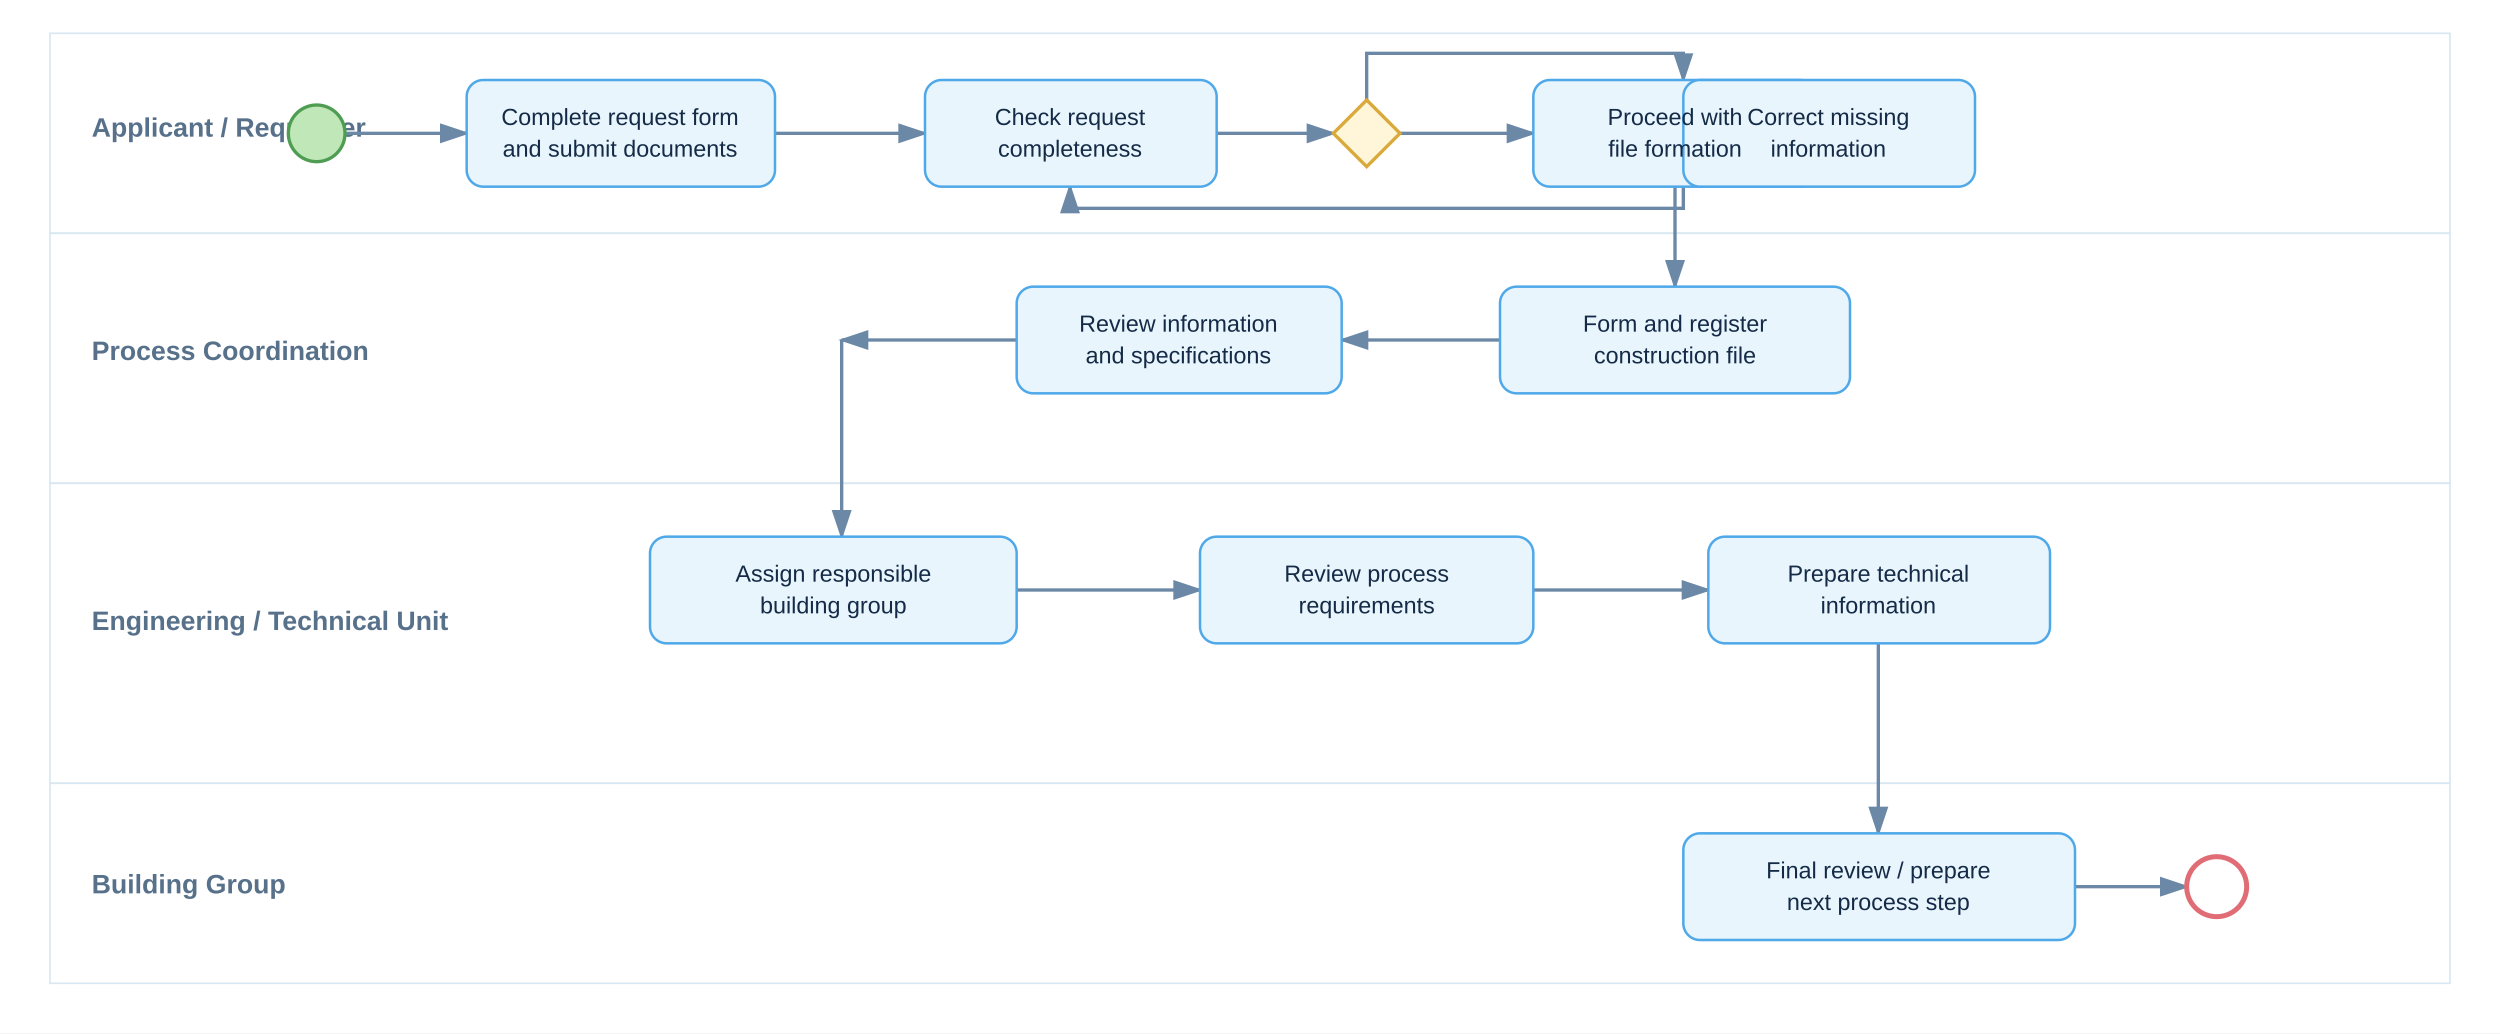
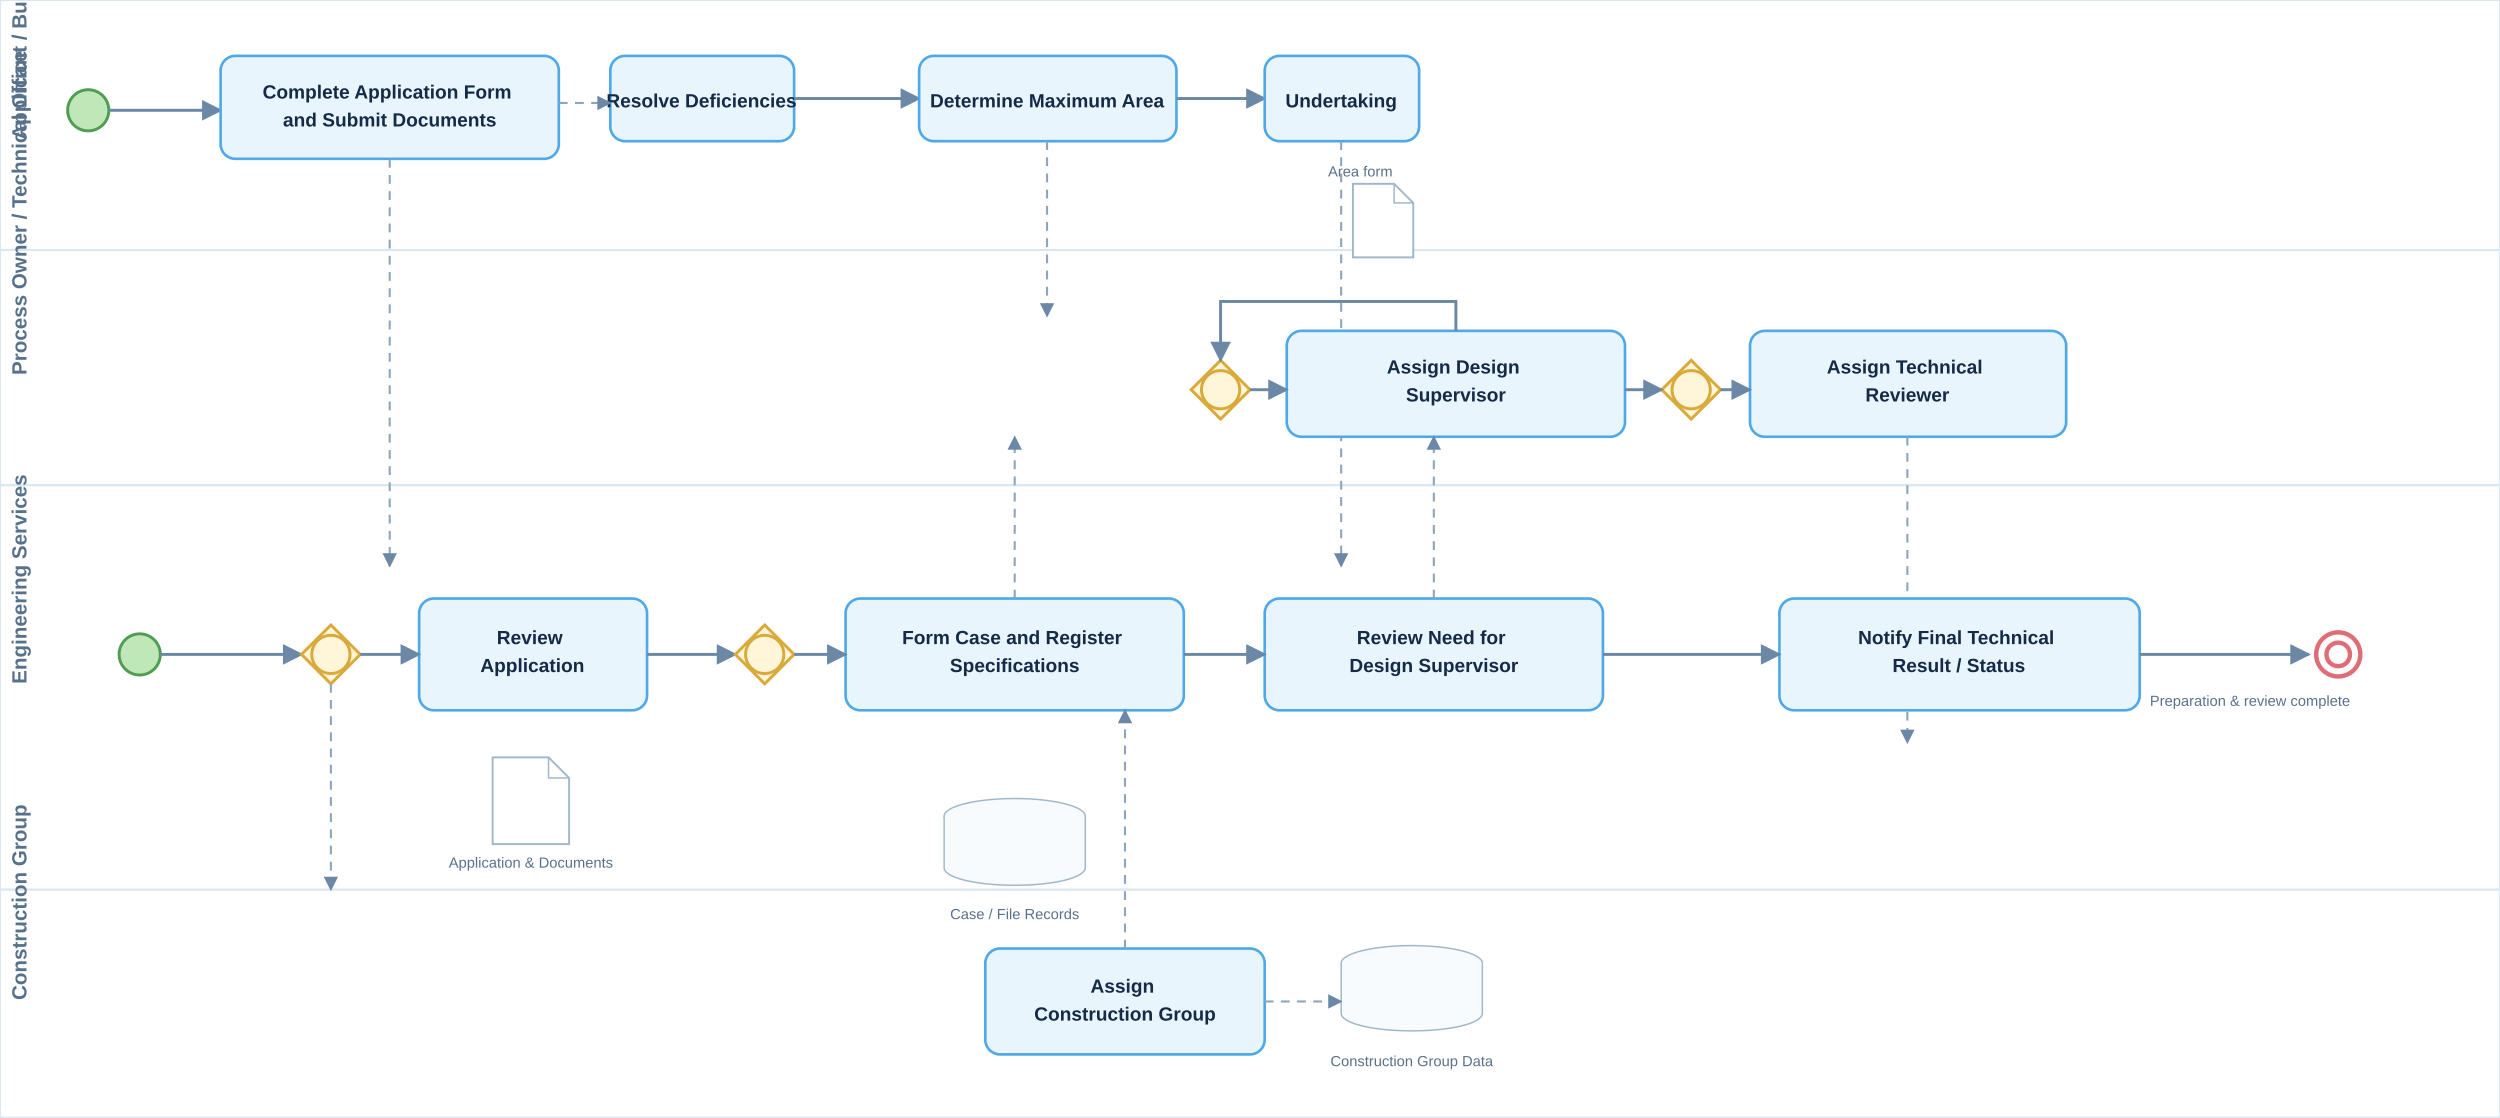
- <svg xmlns="http://www.w3.org/2000/svg" viewBox="0 0 1500 620" role="img" aria-labelledby="title desc">
+ <svg xmlns="http://www.w3.org/2000/svg" width="1700" height="760" viewBox="0 0 1700 760" role="img" aria-labelledby="title desc">
  <defs>
-     <marker id="arrow" markerWidth="10" markerHeight="10" refX="8" refY="3" orient="auto">
-       <path d="M0,0 L9,3 L0,6 Z" fill="#6B88A6" />
+     <marker id="arrow" viewBox="0 0 10 10" refX="9" refY="5" markerWidth="7" markerHeight="7" orient="auto">
+       <path d="M0 0 L10 5 L0 10z" fill="#6B88A6" />
    </marker>
+     <style>
+ .lane{fill:#fff;stroke:#D8E7F1;stroke-width:1.4}.label{font:600 14px Arial,sans-serif;fill:#58718B}.task{fill:#E8F5FD;stroke:#4FA8E8;stroke-width:1.8}.txt{font:600 13px Arial,sans-serif;fill:#142A46;text-anchor:middle}.small{font:500 10px Arial,sans-serif;fill:#58718B;text-anchor:middle}.flow{stroke:#6B88A6;stroke-width:2;fill:none;marker-end:url(#arrow)}.msg{stroke:#8AA5BC;stroke-width:1.4;stroke-dasharray:6 5;fill:none;marker-end:url(#arrow)}.gateway{fill:#FFF5D8;stroke:#D9A93A;stroke-width:2}.start{fill:#BFE7B8;stroke:#4E9D52;stroke-width:2}.end{fill:#fff;stroke:#E06C75;stroke-width:3}.doc{fill:#fff;stroke:#9FB7C9;stroke-width:1.3}
+ </style>
  </defs>
-   <rect width="1500" height="620" fill="#fff" />
-   <g fill="#fff" stroke="#D8E7F1">
-     <rect x="30" y="20" width="1440" height="120" />
-     <rect x="30" y="140" width="1440" height="150" />
-     <rect x="30" y="290" width="1440" height="180" />
-     <rect x="30" y="470" width="1440" height="120" />
-   </g>
-   <g fill="#58718B" font-family="Arial,sans-serif" font-size="16" font-weight="600">
-     <text x="55" y="82">Applicant / Requester</text>
-     <text x="55" y="216">Process Coordination</text>
-     <text x="55" y="378">Engineering / Technical Unit</text>
-     <text x="55" y="536">Building Group</text>
-   </g>
-   <g stroke="#6B88A6" stroke-width="2" fill="none" marker-end="url(#arrow)">
-     <line x1="207" y1="80" x2="280" y2="80" />
-     <line x1="465" y1="80" x2="555" y2="80" />
-     <line x1="730" y1="80" x2="800" y2="80" />
-     <line x1="840" y1="80" x2="920" y2="80" />
-     <line x1="1005" y1="112" x2="1005" y2="172" />
-     <line x1="900" y1="204" x2="805" y2="204" />
-     <line x1="610" y1="204" x2="505" y2="204" />
-     <line x1="505" y1="204" x2="505" y2="322" />
-     <line x1="610" y1="354" x2="720" y2="354" />
-     <line x1="920" y1="354" x2="1025" y2="354" />
-     <line x1="1127" y1="386" x2="1127" y2="500" />
-     <line x1="1245" y1="532" x2="1312" y2="532" />
-     <path d="M820 60 V32 H1010 V48" />
-     <path d="M1010 112 V125 H642 V112" />
-   </g>
-   <g stroke="#4FA8E8" stroke-width="1.5" fill="#E8F5FD">
-     <rect x="280" y="48" width="185" height="64" rx="10" />
-     <rect x="555" y="48" width="175" height="64" rx="10" />
-     <rect x="920" y="48" width="170" height="64" rx="10" />
-     <rect x="1010" y="48" width="175" height="64" rx="10" />
-     <rect x="900" y="172" width="210" height="64" rx="10" />
-     <rect x="610" y="172" width="195" height="64" rx="10" />
-     <rect x="390" y="322" width="220" height="64" rx="10" />
-     <rect x="720" y="322" width="200" height="64" rx="10" />
-     <rect x="1025" y="322" width="205" height="64" rx="10" />
-     <rect x="1010" y="500" width="235" height="64" rx="10" />
-   </g>
-   <circle cx="190" cy="80" r="17" fill="#BFE7B8" stroke="#4E9D52" stroke-width="2" />
-   <polygon points="820,60 840,80 820,100 800,80" fill="#FFF5D8" stroke="#D9A93A" stroke-width="2" />
-   <circle cx="1330" cy="532" r="18" fill="#fff" stroke="#E06C75" stroke-width="3" />
-   <g fill="#142A46" font-family="Arial,sans-serif" font-size="14" text-anchor="middle">
-     <text x="372" y="75">Complete request form</text>
-     <text x="372" y="94">and submit documents</text>
-     <text x="642" y="75">Check request</text>
-     <text x="642" y="94">completeness</text>
-     <text x="1005" y="75">Proceed with</text>
-     <text x="1005" y="94">file formation</text>
-     <text x="1097" y="75">Correct missing</text>
-     <text x="1097" y="94">information</text>
-     <text x="1005" y="199">Form and register</text>
-     <text x="1005" y="218">construction file</text>
-     <text x="707" y="199">Review information</text>
-     <text x="707" y="218">and specifications</text>
-     <text x="500" y="349">Assign responsible</text>
-     <text x="500" y="368">building group</text>
-     <text x="820" y="349">Review process</text>
-     <text x="820" y="368">requirements</text>
-     <text x="1127" y="349">Prepare technical</text>
-     <text x="1127" y="368">information</text>
-     <text x="1127" y="527">Final review / prepare</text>
-     <text x="1127" y="546">next process step</text>
-   </g>
+   <rect class="lane" x="0" y="0" width="1700" height="170" />
+   <rect class="lane" x="0" y="170" width="1700" height="160" />
+   <rect class="lane" x="0" y="330" width="1700" height="275" />
+   <rect class="lane" x="0" y="605" width="1700" height="155" />
+   <text class="label" x="18" y="95" transform="rotate(-90 18 95)">Applicant / Building Owner</text>
+   <text class="label" x="18" y="255" transform="rotate(-90 18 255)">Process Owner / Technical Office</text>
+   <text class="label" x="18" y="465" transform="rotate(-90 18 465)">Engineering Services</text>
+   <text class="label" x="18" y="680" transform="rotate(-90 18 680)">Construction Group</text>
+   <circle class="start" cx="60" cy="75" r="14" />
+   <path class="flow" d="M74 75H150" />
+   <rect class="task" x="150" y="38" rx="10" width="230" height="70" />
+   <text class="txt" x="265" y="67">
+     <tspan x="265">Complete Application Form</tspan>
+     <tspan x="265" dy="19">and Submit Documents</tspan>
+   </text>
+   <path class="msg" d="M265 108V385" />
+   <rect class="task" x="415" y="38" rx="10" width="125" height="58" />
+   <text class="txt" x="477" y="73">Resolve Deficiencies</text>
+   <path class="msg" d="M380 70H415" />
+   <path class="flow" d="M540 67H625" />
+   <rect class="task" x="625" y="38" rx="10" width="175" height="58" />
+   <text class="txt" x="712" y="73">Determine Maximum Area</text>
+   <path class="flow" d="M800 67H860" />
+   <rect class="task" x="860" y="38" rx="10" width="105" height="58" />
+   <text class="txt" x="912" y="73">Undertaking</text>
+   <path class="msg" d="M912 96V385" />
+   <text class="small" x="925" y="120">Area form</text>
+   <path class="doc" d="M920 125h28l13 13v37h-41z" />
+   <path d="M948 125v13h13" fill="none" stroke="#9FB7C9" />
+   <path class="msg" d="M712 96V215" />
+   <polygon class="gateway" points="830,245 850,265 830,285 810,265" />
+   <circle class="gateway" cx="830" cy="265" r="13" />
+   <rect class="task" x="875" y="225" rx="10" width="230" height="72" />
+   <text class="txt" x="990" y="254">
+     <tspan x="990">Assign Design</tspan>
+     <tspan x="990" dy="19">Supervisor</tspan>
+   </text>
+   <path class="flow" d="M850 265H875" />
+   <path class="flow" d="M990 225V205H830V245" />
+   <polygon class="gateway" points="1150,245 1170,265 1150,285 1130,265" />
+   <circle class="gateway" cx="1150" cy="265" r="13" />
+   <path class="flow" d="M1105 265H1130" />
+   <rect class="task" x="1190" y="225" rx="10" width="215" height="72" />
+   <text class="txt" x="1297" y="254">
+     <tspan x="1297">Assign Technical</tspan>
+     <tspan x="1297" dy="19">Reviewer</tspan>
+   </text>
+   <path class="flow" d="M1170 265H1190" />
+   <path class="msg" d="M1297 297V505" />
+   <circle class="start" cx="95" cy="445" r="14" />
+   <path class="flow" d="M109 445H205" />
+   <polygon class="gateway" points="225,425 245,445 225,465 205,445" />
+   <circle class="gateway" cx="225" cy="445" r="13" />
+   <rect class="task" x="285" y="407" rx="10" width="155" height="76" />
+   <text class="txt" x="362" y="438">
+     <tspan x="362">Review</tspan>
+     <tspan x="362" dy="19">Application</tspan>
+   </text>
+   <path class="flow" d="M245 445H285" />
+   <path class="flow" d="M440 445H500" />
+   <polygon class="gateway" points="520,425 540,445 520,465 500,445" />
+   <circle class="gateway" cx="520" cy="445" r="13" />
+   <rect class="task" x="575" y="407" rx="10" width="230" height="76" />
+   <text class="txt" x="690" y="438">
+     <tspan x="690">Form Case and Register</tspan>
+     <tspan x="690" dy="19">Specifications</tspan>
+   </text>
+   <path class="flow" d="M540 445H575" />
+   <path class="msg" d="M690 407V297" />
+   <rect class="task" x="860" y="407" rx="10" width="230" height="76" />
+   <text class="txt" x="975" y="438">
+     <tspan x="975">Review Need for</tspan>
+     <tspan x="975" dy="19">Design Supervisor</tspan>
+   </text>
+   <path class="flow" d="M805 445H860" />
+   <path class="msg" d="M975 407V297" />
+   <rect class="task" x="1210" y="407" rx="10" width="245" height="76" />
+   <text class="txt" x="1332" y="438">
+     <tspan x="1332">Notify Final Technical</tspan>
+     <tspan x="1332" dy="19">Result / Status</tspan>
+   </text>
+   <path class="flow" d="M1090 445H1210" />
+   <path class="flow" d="M1455 445H1570" />
+   <circle class="end" cx="1590" cy="445" r="15" />
+   <circle class="end" cx="1590" cy="445" r="8" />
+   <text class="small" x="1530" y="480">Preparation &amp; review complete</text>
+   <path class="msg" d="M225 465V605" />
+   <path class="doc" d="M335 515h38l14 14v45h-52z" />
+   <path d="M373 515v14h14" fill="none" stroke="#9FB7C9" />
+   <text class="small" x="361" y="590">Application &amp; Documents</text>
+   <ellipse cx="690" cy="555" rx="48" ry="12" fill="#F8FBFE" stroke="#9FB7C9" />
+   <path d="M642 555v35c0 7 22 12 48 12s48-5 48-12v-35" fill="#F8FBFE" stroke="#9FB7C9" />
+   <text class="small" x="690" y="625">Case / File Records</text>
+   <rect class="task" x="670" y="645" rx="10" width="190" height="72" />
+   <text class="txt" x="765" y="675">
+     <tspan x="765">Assign</tspan>
+     <tspan x="765" dy="19">Construction Group</tspan>
+   </text>
+   <path class="msg" d="M765 645V483" />
+   <ellipse cx="960" cy="655" rx="48" ry="12" fill="#F8FBFE" stroke="#9FB7C9" />
+   <path d="M912 655v34c0 7 22 12 48 12s48-5 48-12v-34" fill="#F8FBFE" stroke="#9FB7C9" />
+   <text class="small" x="960" y="725">Construction Group Data</text>
+   <path class="msg" d="M860 681H912" />
</svg>
